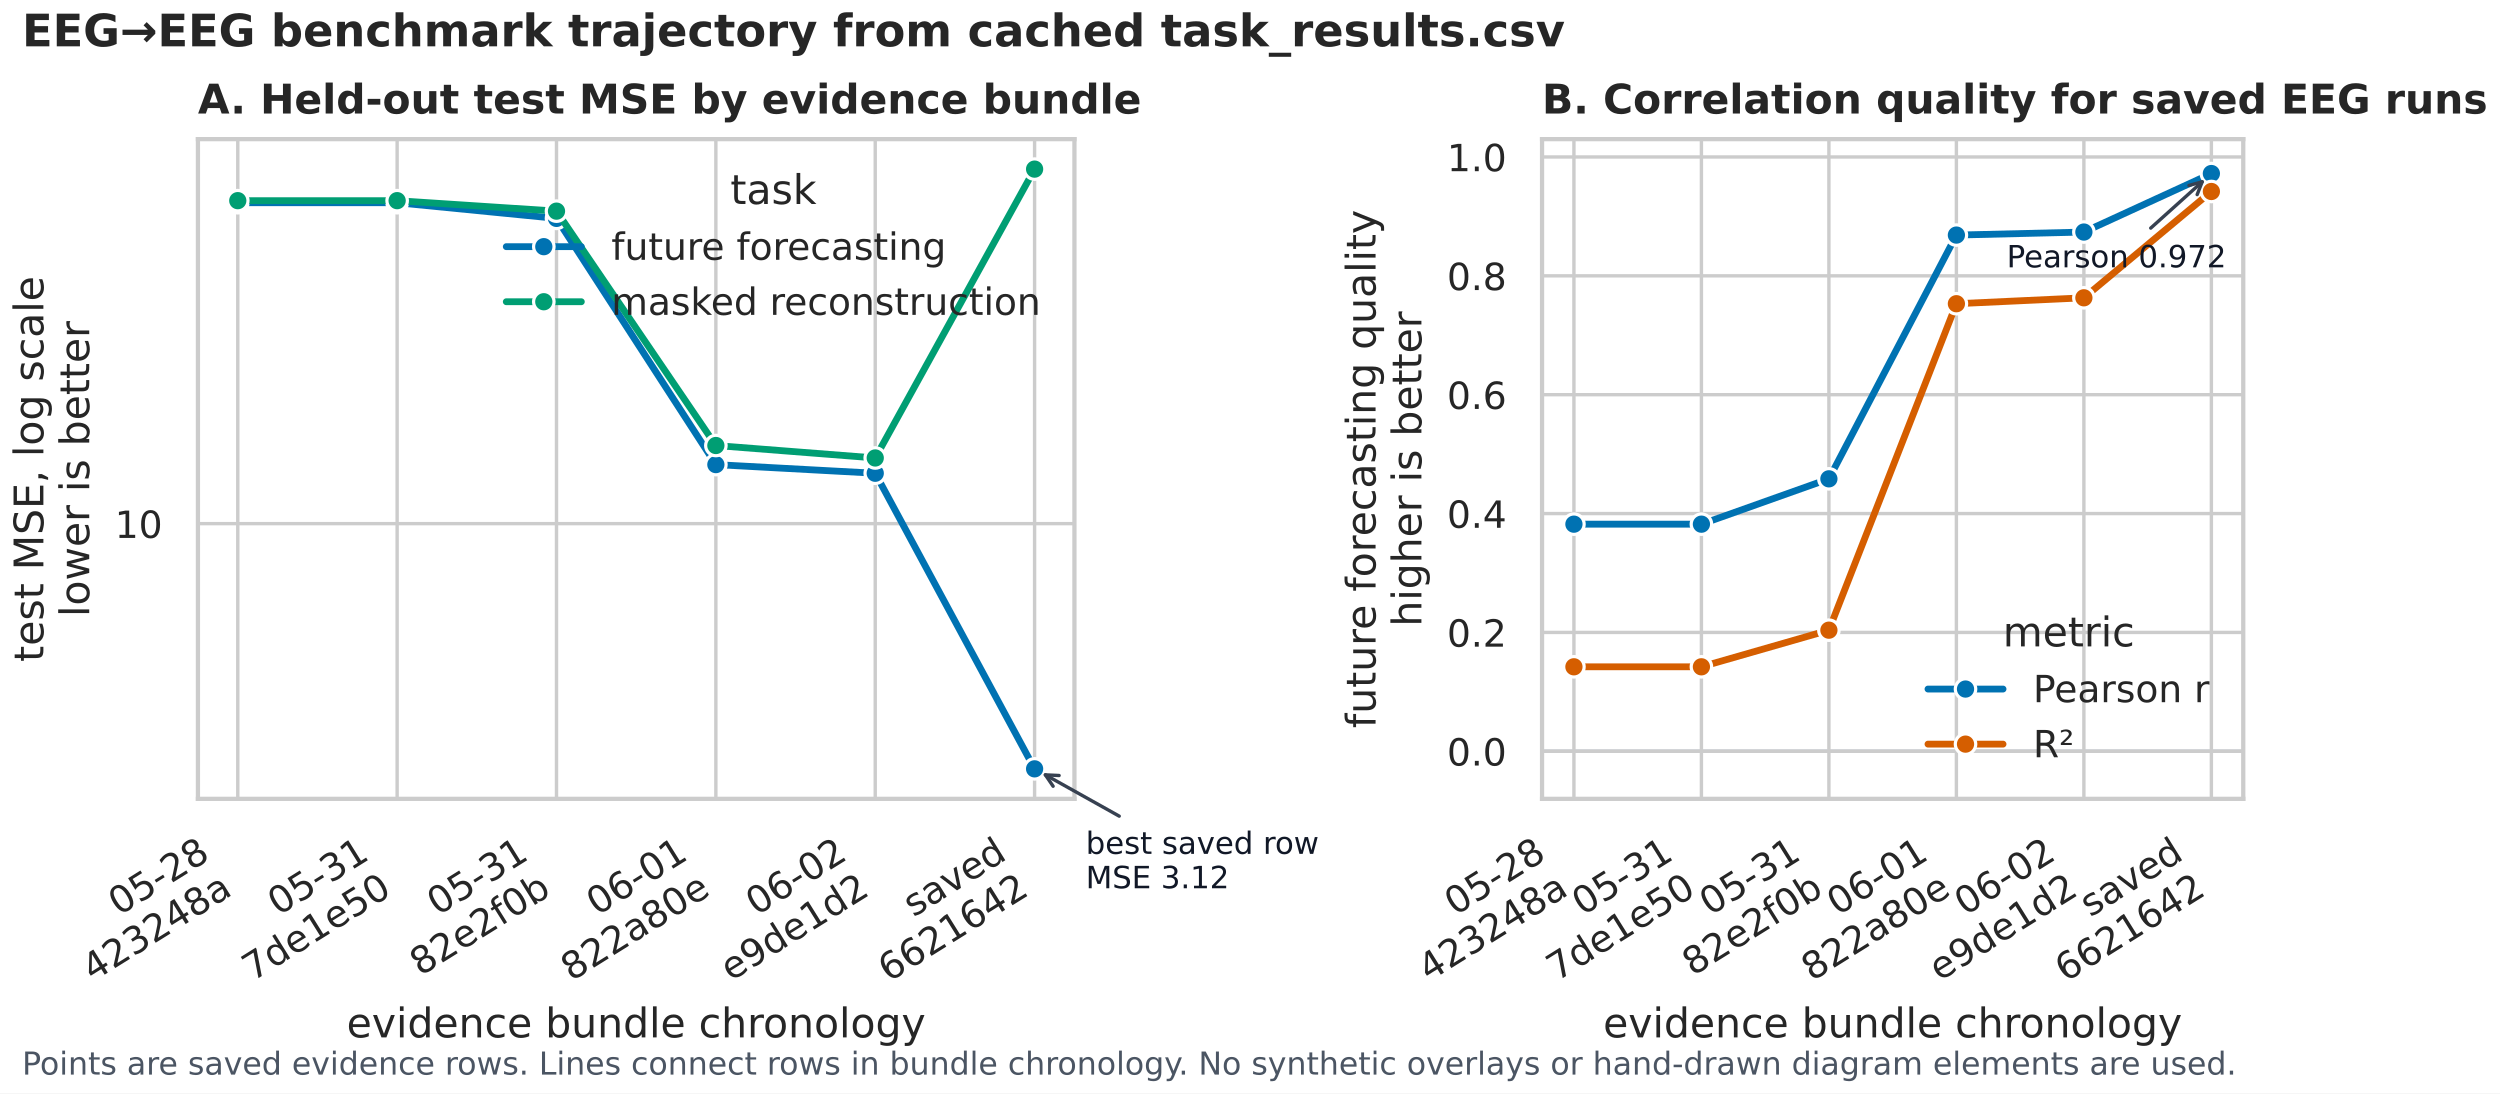
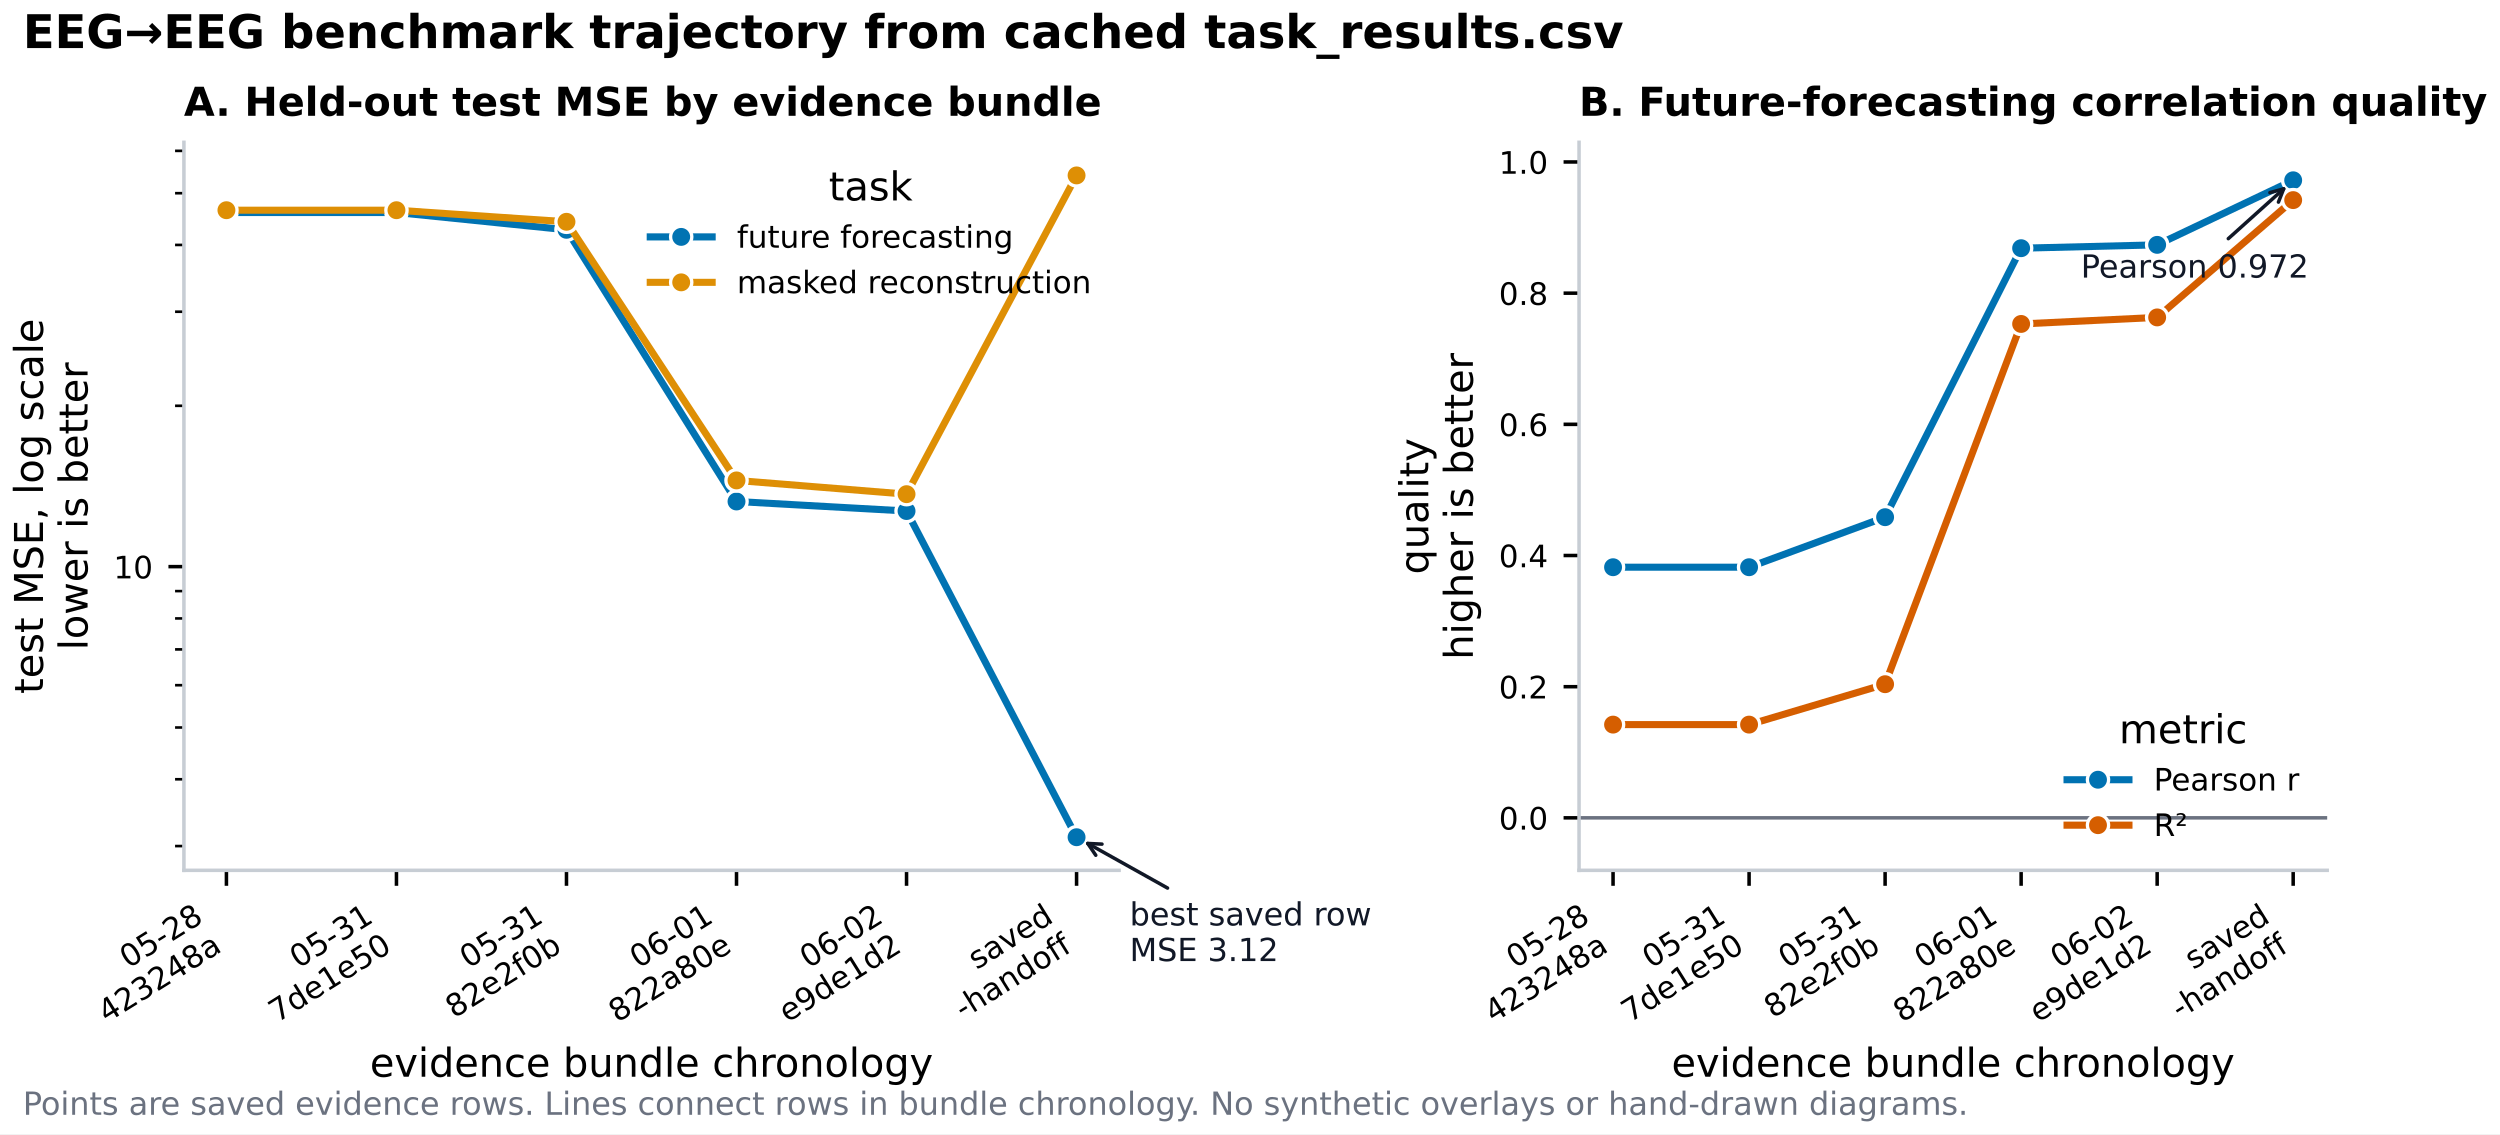
- <svg xmlns="http://www.w3.org/2000/svg" xmlns:xlink="http://www.w3.org/1999/xlink" width="586.292pt" height="256.425pt" viewBox="0 0 586.292 256.425" version="1.1">
+ <svg xmlns="http://www.w3.org/2000/svg" xmlns:xlink="http://www.w3.org/1999/xlink" width="565.146pt" height="256.383pt" viewBox="0 0 565.146 256.383" version="1.1">
  <defs>
    <style type="text/css">*{stroke-linejoin: round; stroke-linecap: butt}</style>
  </defs>
  <g id="figure_1">
    <g id="patch_1">
-       <path d="M 0 256.425  L 586.292 256.425  L 586.292 0  L 0 0  z " style="fill: #ffffff" />
+       <path d="M 0 256.383  L 565.146 256.383  L 565.146 0  L 0 0  z " style="fill: #ffffff" />
    </g>
    <g id="axes_1">
      <g id="patch_2">
-         <path d="M 46.419 187.34  L 251.974 187.34  L 251.974 32.629  L 46.419 32.629  z " style="fill: #ffffff" />
-       </g>
+         <path d="M 41.576 196.743  L 252.978 196.743  L 252.978 32.173  L 41.576 32.173  z " style="fill: #ffffff" />
+       </g>
+       <g id="FillBetweenPolyCollection_1" />
+       <g id="FillBetweenPolyCollection_2" />
      <g id="matplotlib.axis_1">
        <g id="xtick_1">
          <g id="line2d_1">
-             <path d="M 55.762 187.34  L 55.762 32.629  " clip-path="url(#p4f09dd183d)" style="fill: none; stroke: #cccccc; stroke-width: 0.8; stroke-linecap: round" />
+             <defs>
+               <path id="mb1a2f5101e" d="M 0 0  L 0 3.5  " style="stroke: #000000; stroke-width: 0.8" />
+             </defs>
+             <g>
+               <use xlink:href="#mb1a2f5101e" x="51.185" y="196.743" style="stroke: #000000; stroke-width: 0.8" />
+             </g>
          </g>
          <g id="text_1">
-             <text style="font-size: 8.8px; font-family: 'DejaVu Sans'; fill: #262626" transform="translate(27.88528 214.8611) rotate(-32)">05-28</text>
-             <text style="font-size: 8.8px; font-family: 'DejaVu Sans'; fill: #262626" transform="translate(21.72984 230.3272) rotate(-32)">423248a</text>
+             <text style="font-size: 7px; font-family: 'DejaVu Sans'" transform="translate(29.01012 219.0321) rotate(-32)">05-28</text>
+             <text style="font-size: 7px; font-family: 'DejaVu Sans'" transform="translate(24.11374 231.3346) rotate(-32)">423248a</text>
          </g>
        </g>
        <g id="xtick_2">
          <g id="line2d_2">
-             <path d="M 93.136 187.34  L 93.136 32.629  " clip-path="url(#p4f09dd183d)" style="fill: none; stroke: #cccccc; stroke-width: 0.8; stroke-linecap: round" />
+             <g>
+               <use xlink:href="#mb1a2f5101e" x="89.622" y="196.743" style="stroke: #000000; stroke-width: 0.8" />
+             </g>
          </g>
          <g id="text_2">
-             <text style="font-size: 8.8px; font-family: 'DejaVu Sans'; fill: #262626" transform="translate(65.25885 214.8611) rotate(-32)">05-31</text>
-             <text style="font-size: 8.8px; font-family: 'DejaVu Sans'; fill: #262626" transform="translate(59.2515 230.2347) rotate(-32)">7de1e50</text>
+             <text style="font-size: 7px; font-family: 'DejaVu Sans'" transform="translate(67.44681 219.0321) rotate(-32)">05-31</text>
+             <text style="font-size: 7px; font-family: 'DejaVu Sans'" transform="translate(62.66824 231.261) rotate(-32)">7de1e50</text>
          </g>
        </g>
        <g id="xtick_3">
          <g id="line2d_3">
-             <path d="M 130.509 187.34  L 130.509 32.629  " clip-path="url(#p4f09dd183d)" style="fill: none; stroke: #cccccc; stroke-width: 0.8; stroke-linecap: round" />
+             <g>
+               <use xlink:href="#mb1a2f5101e" x="128.058" y="196.743" style="stroke: #000000; stroke-width: 0.8" />
+             </g>
          </g>
          <g id="text_3">
-             <text style="font-size: 8.8px; font-family: 'DejaVu Sans'; fill: #262626" transform="translate(102.6324 214.8611) rotate(-32)">05-31</text>
-             <text style="font-size: 8.8px; font-family: 'DejaVu Sans'; fill: #262626" transform="translate(98.58989 229.0069) rotate(-32)">82e2f0b</text>
+             <text style="font-size: 7px; font-family: 'DejaVu Sans'" transform="translate(105.8835 219.0321) rotate(-32)">05-31</text>
+             <text style="font-size: 7px; font-family: 'DejaVu Sans'" transform="translate(102.6679 230.2844) rotate(-32)">82e2f0b</text>
          </g>
        </g>
        <g id="xtick_4">
          <g id="line2d_4">
-             <path d="M 167.883 187.34  L 167.883 32.629  " clip-path="url(#p4f09dd183d)" style="fill: none; stroke: #cccccc; stroke-width: 0.8; stroke-linecap: round" />
+             <g>
+               <use xlink:href="#mb1a2f5101e" x="166.495" y="196.743" style="stroke: #000000; stroke-width: 0.8" />
+             </g>
          </g>
          <g id="text_4">
-             <text style="font-size: 8.8px; font-family: 'DejaVu Sans'; fill: #262626" transform="translate(140.006 214.8611) rotate(-32)">06-01</text>
-             <text style="font-size: 8.8px; font-family: 'DejaVu Sans'; fill: #262626" transform="translate(134.0068 230.2296) rotate(-32)">822a80e</text>
+             <text style="font-size: 7px; font-family: 'DejaVu Sans'" transform="translate(144.3202 219.0321) rotate(-32)">06-01</text>
+             <text style="font-size: 7px; font-family: 'DejaVu Sans'" transform="translate(139.5481 231.257) rotate(-32)">822a80e</text>
          </g>
        </g>
        <g id="xtick_5">
          <g id="line2d_5">
-             <path d="M 205.257 187.34  L 205.257 32.629  " clip-path="url(#p4f09dd183d)" style="fill: none; stroke: #cccccc; stroke-width: 0.8; stroke-linecap: round" />
+             <g>
+               <use xlink:href="#mb1a2f5101e" x="204.932" y="196.743" style="stroke: #000000; stroke-width: 0.8" />
+             </g>
          </g>
          <g id="text_5">
-             <text style="font-size: 8.8px; font-family: 'DejaVu Sans'; fill: #262626" transform="translate(177.3796 214.8611) rotate(-32)">06-02</text>
-             <text style="font-size: 8.8px; font-family: 'DejaVu Sans'; fill: #262626" transform="translate(171.3827 230.2281) rotate(-32)">e9de1d2</text>
+             <text style="font-size: 7px; font-family: 'DejaVu Sans'" transform="translate(182.7569 219.0321) rotate(-32)">06-02</text>
+             <text style="font-size: 7px; font-family: 'DejaVu Sans'" transform="translate(177.9867 231.2558) rotate(-32)">e9de1d2</text>
          </g>
        </g>
        <g id="xtick_6">
          <g id="line2d_6">
-             <path d="M 242.63 187.34  L 242.63 32.629  " clip-path="url(#p4f09dd183d)" style="fill: none; stroke: #cccccc; stroke-width: 0.8; stroke-linecap: round" />
+             <g>
+               <use xlink:href="#mb1a2f5101e" x="243.368" y="196.743" style="stroke: #000000; stroke-width: 0.8" />
+             </g>
          </g>
          <g id="text_6">
-             <text style="font-size: 8.8px; font-family: 'DejaVu Sans'; fill: #262626" transform="translate(214.2307 215.1876) rotate(-32)">saved</text>
-             <text style="font-size: 8.8px; font-family: 'DejaVu Sans'; fill: #262626" transform="translate(208.4228 230.4365) rotate(-32)">6621642</text>
+             <text style="font-size: 7px; font-family: 'DejaVu Sans'" transform="translate(220.778 219.2917) rotate(-32)">saved</text>
+             <text style="font-size: 7px; font-family: 'DejaVu Sans'" transform="translate(217.7127 230.4502) rotate(-32)">-handoff</text>
          </g>
        </g>
        <g id="text_7">
-           <text style="font-size: 9.6px; font-family: 'DejaVu Sans'; text-anchor: middle; fill: #262626" x="149.196" y="243.283" transform="rotate(-0 149.1962 243.283)">evidence bundle chronology</text>
+           <text style="font-size: 9px; font-family: 'DejaVu Sans'; text-anchor: middle" x="147.277" y="243.408" transform="rotate(-0 147.2767 243.4078)">evidence bundle chronology</text>
        </g>
      </g>
      <g id="matplotlib.axis_2">
        <g id="ytick_1">
          <g id="line2d_7">
-             <path d="M 46.419 122.806  L 251.974 122.806  " clip-path="url(#p4f09dd183d)" style="fill: none; stroke: #cccccc; stroke-width: 0.8; stroke-linecap: round" />
+             <defs>
+               <path id="m3a63cf40e1" d="M 0 0  L -3.5 0  " style="stroke: #000000; stroke-width: 0.8" />
+             </defs>
+             <g>
+               <use xlink:href="#m3a63cf40e1" x="41.576" y="128.096" style="stroke: #000000; stroke-width: 0.8" />
+             </g>
          </g>
          <g id="text_8">
-             <text style="font-size: 8.8px; font-family: 'DejaVu Sans'; text-anchor: end; fill: #262626" x="38.119" y="126.149" transform="rotate(-0 38.1189 126.1489)">10</text>
-           </g>
-         </g>
-         <g id="ytick_2" />
-         <g id="ytick_3" />
-         <g id="ytick_4" />
-         <g id="ytick_5" />
-         <g id="ytick_6" />
-         <g id="ytick_7" />
-         <g id="ytick_8" />
-         <g id="ytick_9" />
-         <g id="ytick_10" />
-         <g id="ytick_11" />
-         <g id="ytick_12" />
-         <g id="ytick_13" />
+             <text style="font-size: 7px; font-family: 'DejaVu Sans'; text-anchor: end" x="34.576" y="130.755" transform="rotate(-0 34.57584 130.7554)">10</text>
+           </g>
+         </g>
+         <g id="ytick_2">
+           <g id="line2d_8">
+             <defs>
+               <path id="m8c90fd3557" d="M 0 0  L -2 0  " style="stroke: #000000; stroke-width: 0.6" />
+             </defs>
+             <g>
+               <use xlink:href="#m8c90fd3557" x="41.576" y="191.254" style="stroke: #000000; stroke-width: 0.6" />
+             </g>
+           </g>
+         </g>
+         <g id="ytick_3">
+           <g id="line2d_9">
+             <g>
+               <use xlink:href="#m8c90fd3557" x="41.576" y="176.162" style="stroke: #000000; stroke-width: 0.6" />
+             </g>
+           </g>
+         </g>
+         <g id="ytick_4">
+           <g id="line2d_10">
+             <g>
+               <use xlink:href="#m8c90fd3557" x="41.576" y="164.457" style="stroke: #000000; stroke-width: 0.6" />
+             </g>
+           </g>
+         </g>
+         <g id="ytick_5">
+           <g id="line2d_11">
+             <g>
+               <use xlink:href="#m8c90fd3557" x="41.576" y="154.893" style="stroke: #000000; stroke-width: 0.6" />
+             </g>
+           </g>
+         </g>
+         <g id="ytick_6">
+           <g id="line2d_12">
+             <g>
+               <use xlink:href="#m8c90fd3557" x="41.576" y="146.806" style="stroke: #000000; stroke-width: 0.6" />
+             </g>
+           </g>
+         </g>
+         <g id="ytick_7">
+           <g id="line2d_13">
+             <g>
+               <use xlink:href="#m8c90fd3557" x="41.576" y="139.802" style="stroke: #000000; stroke-width: 0.6" />
+             </g>
+           </g>
+         </g>
+         <g id="ytick_8">
+           <g id="line2d_14">
+             <g>
+               <use xlink:href="#m8c90fd3557" x="41.576" y="133.623" style="stroke: #000000; stroke-width: 0.6" />
+             </g>
+           </g>
+         </g>
+         <g id="ytick_9">
+           <g id="line2d_15">
+             <g>
+               <use xlink:href="#m8c90fd3557" x="41.576" y="91.735" style="stroke: #000000; stroke-width: 0.6" />
+             </g>
+           </g>
+         </g>
+         <g id="ytick_10">
+           <g id="line2d_16">
+             <g>
+               <use xlink:href="#m8c90fd3557" x="41.576" y="70.465" style="stroke: #000000; stroke-width: 0.6" />
+             </g>
+           </g>
+         </g>
+         <g id="ytick_11">
+           <g id="line2d_17">
+             <g>
+               <use xlink:href="#m8c90fd3557" x="41.576" y="55.374" style="stroke: #000000; stroke-width: 0.6" />
+             </g>
+           </g>
+         </g>
+         <g id="ytick_12">
+           <g id="line2d_18">
+             <g>
+               <use xlink:href="#m8c90fd3557" x="41.576" y="43.669" style="stroke: #000000; stroke-width: 0.6" />
+             </g>
+           </g>
+         </g>
+         <g id="ytick_13">
+           <g id="line2d_19">
+             <g>
+               <use xlink:href="#m8c90fd3557" x="41.576" y="34.104" style="stroke: #000000; stroke-width: 0.6" />
+             </g>
+           </g>
+         </g>
        <g id="text_9">
-           <text style="font-size: 9.6px; font-family: 'DejaVu Sans'; fill: #262626" transform="translate(10.1745 155.2118) rotate(-90)">test MSE, log scale</text>
-           <text style="font-size: 9.6px; font-family: 'DejaVu Sans'; fill: #262626" transform="translate(20.9244 144.6833) rotate(-90)">lower is better</text>
-         </g>
-       </g>
-       <g id="FillBetweenPolyCollection_1" />
-       <g id="FillBetweenPolyCollection_2" />
-       <g id="line2d_8">
-         <path d="M 55.762 47.543  L 93.136 47.543  L 130.509 51.219  L 167.883 108.956  L 205.257 110.987  L 242.63 180.308  " clip-path="url(#p4f09dd183d)" style="fill: none; stroke: #0072b2; stroke-width: 1.6; stroke-linecap: round" />
+           <text style="font-size: 9px; font-family: 'DejaVu Sans'" transform="translate(9.718594 156.8584) rotate(-90)">test MSE, log scale</text>
+           <text style="font-size: 9px; font-family: 'DejaVu Sans'" transform="translate(19.79662 146.9879) rotate(-90)">lower is better</text>
+         </g>
+       </g>
+       <g id="line2d_20">
+         <path d="M 51.185 48.037  L 89.622 48.037  L 128.058 51.948  L 166.495 113.364  L 204.932 115.524  L 243.368 189.262  " clip-path="url(#p8d9b11c708)" style="fill: none; stroke: #0173b2; stroke-width: 1.6; stroke-linecap: square" />
        <defs>
-           <path id="m70f88d134e" d="M 0 2.4  C 0.636 2.4 1.247 2.147 1.697 1.697  C 2.147 1.247 2.4 0.636 2.4 0  C 2.4 -0.636 2.147 -1.247 1.697 -1.697  C 1.247 -2.147 0.636 -2.4 0 -2.4  C -0.636 -2.4 -1.247 -2.147 -1.697 -1.697  C -2.147 -1.247 -2.4 -0.636 -2.4 0  C -2.4 0.636 -2.147 1.247 -1.697 1.697  C -1.247 2.147 -0.636 2.4 0 2.4  z " style="stroke: #ffffff; stroke-width: 0.75" />
+           <path id="m04bb826e4f" d="M 0 2.4  C 0.636 2.4 1.247 2.147 1.697 1.697  C 2.147 1.247 2.4 0.636 2.4 0  C 2.4 -0.636 2.147 -1.247 1.697 -1.697  C 1.247 -2.147 0.636 -2.4 0 -2.4  C -0.636 -2.4 -1.247 -2.147 -1.697 -1.697  C -2.147 -1.247 -2.4 -0.636 -2.4 0  C -2.4 0.636 -2.147 1.247 -1.697 1.697  C -1.247 2.147 -0.636 2.4 0 2.4  z " style="stroke: #ffffff; stroke-width: 0.75" />
        </defs>
-         <g clip-path="url(#p4f09dd183d)">
-           <use xlink:href="#m70f88d134e" x="55.762" y="47.543" style="fill: #0072b2; stroke: #ffffff; stroke-width: 0.75" />
-           <use xlink:href="#m70f88d134e" x="93.136" y="47.543" style="fill: #0072b2; stroke: #ffffff; stroke-width: 0.75" />
-           <use xlink:href="#m70f88d134e" x="130.509" y="51.219" style="fill: #0072b2; stroke: #ffffff; stroke-width: 0.75" />
-           <use xlink:href="#m70f88d134e" x="167.883" y="108.956" style="fill: #0072b2; stroke: #ffffff; stroke-width: 0.75" />
-           <use xlink:href="#m70f88d134e" x="205.257" y="110.987" style="fill: #0072b2; stroke: #ffffff; stroke-width: 0.75" />
-           <use xlink:href="#m70f88d134e" x="242.63" y="180.308" style="fill: #0072b2; stroke: #ffffff; stroke-width: 0.75" />
-         </g>
-       </g>
-       <g id="line2d_9">
-         <path d="M 55.762 47.056  L 93.136 47.056  L 130.509 49.518  L 167.883 104.48  L 205.257 107.402  L 242.63 39.661  " clip-path="url(#p4f09dd183d)" style="fill: none; stroke: #009e73; stroke-width: 1.6; stroke-linecap: round" />
+         <g clip-path="url(#p8d9b11c708)">
+           <use xlink:href="#m04bb826e4f" x="51.185" y="48.037" style="fill: #0173b2; stroke: #ffffff; stroke-width: 0.75" />
+           <use xlink:href="#m04bb826e4f" x="89.622" y="48.037" style="fill: #0173b2; stroke: #ffffff; stroke-width: 0.75" />
+           <use xlink:href="#m04bb826e4f" x="128.058" y="51.948" style="fill: #0173b2; stroke: #ffffff; stroke-width: 0.75" />
+           <use xlink:href="#m04bb826e4f" x="166.495" y="113.364" style="fill: #0173b2; stroke: #ffffff; stroke-width: 0.75" />
+           <use xlink:href="#m04bb826e4f" x="204.932" y="115.524" style="fill: #0173b2; stroke: #ffffff; stroke-width: 0.75" />
+           <use xlink:href="#m04bb826e4f" x="243.368" y="189.262" style="fill: #0173b2; stroke: #ffffff; stroke-width: 0.75" />
+         </g>
+       </g>
+       <g id="line2d_21">
+         <path d="M 51.185 47.519  L 89.622 47.519  L 128.058 50.138  L 166.495 108.603  L 204.932 111.711  L 243.368 39.654  " clip-path="url(#p8d9b11c708)" style="fill: none; stroke: #de8f05; stroke-width: 1.6; stroke-linecap: square" />
        <defs>
-           <path id="m1d2576f563" d="M 0 2.4  C 0.636 2.4 1.247 2.147 1.697 1.697  C 2.147 1.247 2.4 0.636 2.4 0  C 2.4 -0.636 2.147 -1.247 1.697 -1.697  C 1.247 -2.147 0.636 -2.4 0 -2.4  C -0.636 -2.4 -1.247 -2.147 -1.697 -1.697  C -2.147 -1.247 -2.4 -0.636 -2.4 0  C -2.4 0.636 -2.147 1.247 -1.697 1.697  C -1.247 2.147 -0.636 2.4 0 2.4  z " style="stroke: #ffffff; stroke-width: 0.75" />
+           <path id="m9724f8d6dc" d="M 0 2.4  C 0.636 2.4 1.247 2.147 1.697 1.697  C 2.147 1.247 2.4 0.636 2.4 0  C 2.4 -0.636 2.147 -1.247 1.697 -1.697  C 1.247 -2.147 0.636 -2.4 0 -2.4  C -0.636 -2.4 -1.247 -2.147 -1.697 -1.697  C -2.147 -1.247 -2.4 -0.636 -2.4 0  C -2.4 0.636 -2.147 1.247 -1.697 1.697  C -1.247 2.147 -0.636 2.4 0 2.4  z " style="stroke: #ffffff; stroke-width: 0.75" />
        </defs>
-         <g clip-path="url(#p4f09dd183d)">
-           <use xlink:href="#m1d2576f563" x="55.762" y="47.056" style="fill: #009e73; stroke: #ffffff; stroke-width: 0.75" />
-           <use xlink:href="#m1d2576f563" x="93.136" y="47.056" style="fill: #009e73; stroke: #ffffff; stroke-width: 0.75" />
-           <use xlink:href="#m1d2576f563" x="130.509" y="49.518" style="fill: #009e73; stroke: #ffffff; stroke-width: 0.75" />
-           <use xlink:href="#m1d2576f563" x="167.883" y="104.48" style="fill: #009e73; stroke: #ffffff; stroke-width: 0.75" />
-           <use xlink:href="#m1d2576f563" x="205.257" y="107.402" style="fill: #009e73; stroke: #ffffff; stroke-width: 0.75" />
-           <use xlink:href="#m1d2576f563" x="242.63" y="39.661" style="fill: #009e73; stroke: #ffffff; stroke-width: 0.75" />
-         </g>
-       </g>
-       <g id="line2d_10" />
-       <g id="line2d_11" />
+         <g clip-path="url(#p8d9b11c708)">
+           <use xlink:href="#m9724f8d6dc" x="51.185" y="47.519" style="fill: #de8f05; stroke: #ffffff; stroke-width: 0.75" />
+           <use xlink:href="#m9724f8d6dc" x="89.622" y="47.519" style="fill: #de8f05; stroke: #ffffff; stroke-width: 0.75" />
+           <use xlink:href="#m9724f8d6dc" x="128.058" y="50.138" style="fill: #de8f05; stroke: #ffffff; stroke-width: 0.75" />
+           <use xlink:href="#m9724f8d6dc" x="166.495" y="108.603" style="fill: #de8f05; stroke: #ffffff; stroke-width: 0.75" />
+           <use xlink:href="#m9724f8d6dc" x="204.932" y="111.711" style="fill: #de8f05; stroke: #ffffff; stroke-width: 0.75" />
+           <use xlink:href="#m9724f8d6dc" x="243.368" y="39.654" style="fill: #de8f05; stroke: #ffffff; stroke-width: 0.75" />
+         </g>
+       </g>
+       <g id="line2d_22" />
+       <g id="line2d_23" />
      <g id="patch_3">
-         <path d="M 46.419 187.34  L 46.419 32.629  " style="fill: none; stroke: #cccccc; stroke-linejoin: miter; stroke-linecap: square" />
+         <path d="M 41.576 196.743  L 41.576 32.173  " style="fill: none; stroke: #c7cdd4; stroke-width: 0.8; stroke-linejoin: miter; stroke-linecap: square" />
      </g>
      <g id="patch_4">
-         <path d="M 251.974 187.34  L 251.974 32.629  " style="fill: none; stroke: #cccccc; stroke-linejoin: miter; stroke-linecap: square" />
+         <path d="M 41.576 196.743  L 252.978 196.743  " style="fill: none; stroke: #c7cdd4; stroke-width: 0.8; stroke-linejoin: miter; stroke-linecap: square" />
      </g>
      <g id="patch_5">
-         <path d="M 46.419 187.34  L 251.974 187.34  " style="fill: none; stroke: #cccccc; stroke-linejoin: miter; stroke-linecap: square" />
-       </g>
-       <g id="patch_6">
-         <path d="M 46.419 32.629  L 251.974 32.629  " style="fill: none; stroke: #cccccc; stroke-linejoin: miter; stroke-linecap: square" />
-       </g>
-       <g id="patch_7">
-         <path d="M 262.473 191.397  Q 253.425 186.34 245.157 181.72  " style="fill: none; stroke: #374151; stroke-width: 0.8; stroke-linecap: round" />
-         <path d="M 246.969 184.382  L 245.157 181.72  L 248.374 181.868  " style="fill: none; stroke: #374151; stroke-width: 0.8; stroke-linecap: round" />
+         <path d="M 263.929 200.752  Q 254.521 195.495 245.894 190.673  " style="fill: none; stroke: #111827; stroke-width: 0.8; stroke-linecap: round" />
+         <path d="M 247.705 193.335  L 245.894 190.673  L 249.11 190.821  " style="fill: none; stroke: #111827; stroke-width: 0.8; stroke-linecap: round" />
      </g>
      <g id="text_10">
-         <text style="font-size: 7.2px; font-family: 'DejaVu Sans'; fill: #111827" transform="translate(254.6302 200.2453)">best saved row</text>
-         <text style="font-size: 7.2px; font-family: 'DejaVu Sans'; fill: #111827" transform="translate(254.6302 208.3077)">MSE 3.12</text>
+         <text style="font-size: 7.2px; font-family: 'DejaVu Sans'; fill: #111827" transform="translate(255.3685 209.1997)">best saved row</text>
+         <text style="font-size: 7.2px; font-family: 'DejaVu Sans'; fill: #111827" transform="translate(255.3685 217.2622)">MSE 3.12</text>
      </g>
      <g id="text_11">
-         <text style="font-weight: 700; font-size: 9.6px; font-family: 'DejaVu Sans'; text-anchor: start; fill: #262626" x="46.419" y="26.629" transform="rotate(-0 46.4189 26.62904)">A. Held-out test MSE by evidence bundle</text>
+         <text style="font-weight: 700; font-size: 9px; font-family: 'DejaVu Sans'; text-anchor: start" x="41.576" y="26.173" transform="rotate(-0 41.57584 26.17314)">A. Held-out test MSE by evidence bundle</text>
      </g>
      <g id="legend_1">
        <g id="text_12">
-           <text style="font-size: 9.6px; font-family: 'DejaVu Sans'; text-anchor: start; fill: #262626" x="171.289" y="47.844" transform="rotate(-0 171.2895 47.84354)">task</text>
-         </g>
-         <g id="line2d_12">
-           <path d="M 118.732 57.847  L 127.532 57.847  L 136.332 57.847  " style="fill: none; stroke: #0072b2; stroke-width: 1.6; stroke-linecap: round" />
+           <text style="font-size: 9px; font-family: 'DejaVu Sans'; text-anchor: start" x="187.362" y="45.312" transform="rotate(-0 187.362 45.31173)">task</text>
+         </g>
+         <g id="line2d_24">
+           <path d="M 146.99 53.552  L 153.99 53.552  L 160.99 53.552  " style="fill: none; stroke: #0173b2; stroke-width: 1.6; stroke-linecap: square" />
          <g>
-             <use xlink:href="#m70f88d134e" x="127.532" y="57.847" style="fill: #0072b2; stroke: #ffffff; stroke-width: 0.75" />
+             <use xlink:href="#m04bb826e4f" x="153.99" y="53.552" style="fill: #0173b2; stroke: #ffffff; stroke-width: 0.75" />
          </g>
        </g>
        <g id="text_13">
-           <text style="font-size: 8.8px; font-family: 'DejaVu Sans'; text-anchor: start; fill: #262626" x="143.372" y="60.927" transform="rotate(-0 143.3719 60.92667)">future forecasting</text>
-         </g>
-         <g id="line2d_13">
-           <path d="M 118.732 70.763  L 127.532 70.763  L 136.332 70.763  " style="fill: none; stroke: #009e73; stroke-width: 1.6; stroke-linecap: round" />
+           <text style="font-size: 7px; font-family: 'DejaVu Sans'; text-anchor: start" x="166.59" y="56.002" transform="rotate(-0 166.59 56.00236)">future forecasting</text>
+         </g>
+         <g id="line2d_25">
+           <path d="M 146.99 63.827  L 153.99 63.827  L 160.99 63.827  " style="fill: none; stroke: #de8f05; stroke-width: 1.6; stroke-linecap: square" />
          <g>
-             <use xlink:href="#m1d2576f563" x="127.532" y="70.763" style="fill: #009e73; stroke: #ffffff; stroke-width: 0.75" />
+             <use xlink:href="#m9724f8d6dc" x="153.99" y="63.827" style="fill: #de8f05; stroke: #ffffff; stroke-width: 0.75" />
          </g>
        </g>
        <g id="text_14">
-           <text style="font-size: 8.8px; font-family: 'DejaVu Sans'; text-anchor: start; fill: #262626" x="143.372" y="73.843" transform="rotate(-0 143.3719 73.84342)">masked reconstruction</text>
+           <text style="font-size: 7px; font-family: 'DejaVu Sans'; text-anchor: start" x="166.59" y="66.277" transform="rotate(-0 166.59 66.27704)">masked reconstruction</text>
        </g>
      </g>
    </g>
    <g id="axes_2">
-       <g id="patch_8">
-         <path d="M 361.636 187.34  L 526.08 187.34  L 526.08 32.629  L 361.636 32.629  z " style="fill: #ffffff" />
-       </g>
-       <g id="line2d_14">
-         <path d="M 361.636 176.19  L 526.08 176.19  " clip-path="url(#p5a54f827b2)" style="fill: none; stroke: #9ca3af; stroke-width: 0.8; stroke-linecap: round" />
-       </g>
+       <g id="patch_6">
+         <path d="M 356.958 196.743  L 526.08 196.743  L 526.08 32.173  L 356.958 32.173  z " style="fill: #ffffff" />
+       </g>
+       <g id="line2d_26">
+         <path d="M 356.958 184.882  L 526.08 184.882  " clip-path="url(#p6369266141)" style="fill: none; stroke: #6b7280; stroke-width: 0.8; stroke-linecap: square" />
+       </g>
+       <g id="FillBetweenPolyCollection_3" />
+       <g id="FillBetweenPolyCollection_4" />
      <g id="matplotlib.axis_3">
        <g id="xtick_7">
-           <g id="line2d_15">
-             <path d="M 369.111 187.34  L 369.111 32.629  " clip-path="url(#p5a54f827b2)" style="fill: none; stroke: #cccccc; stroke-width: 0.8; stroke-linecap: round" />
+           <g id="line2d_27">
+             <g>
+               <use xlink:href="#mb1a2f5101e" x="364.645" y="196.743" style="stroke: #000000; stroke-width: 0.8" />
+             </g>
          </g>
          <g id="text_15">
-             <text style="font-size: 8.8px; font-family: 'DejaVu Sans'; fill: #262626" transform="translate(341.2335 214.8611) rotate(-32)">05-28</text>
-             <text style="font-size: 8.8px; font-family: 'DejaVu Sans'; fill: #262626" transform="translate(335.0781 230.3272) rotate(-32)">423248a</text>
+             <text style="font-size: 7px; font-family: 'DejaVu Sans'" transform="translate(342.4705 219.0321) rotate(-32)">05-28</text>
+             <text style="font-size: 7px; font-family: 'DejaVu Sans'" transform="translate(337.5741 231.3346) rotate(-32)">423248a</text>
          </g>
        </g>
        <g id="xtick_8">
-           <g id="line2d_16">
-             <path d="M 399.009 187.34  L 399.009 32.629  " clip-path="url(#p5a54f827b2)" style="fill: none; stroke: #cccccc; stroke-width: 0.8; stroke-linecap: round" />
+           <g id="line2d_28">
+             <g>
+               <use xlink:href="#mb1a2f5101e" x="395.395" y="196.743" style="stroke: #000000; stroke-width: 0.8" />
+             </g>
          </g>
          <g id="text_16">
-             <text style="font-size: 8.8px; font-family: 'DejaVu Sans'; fill: #262626" transform="translate(371.1324 214.8611) rotate(-32)">05-31</text>
-             <text style="font-size: 8.8px; font-family: 'DejaVu Sans'; fill: #262626" transform="translate(365.125 230.2347) rotate(-32)">7de1e50</text>
+             <text style="font-size: 7px; font-family: 'DejaVu Sans'" transform="translate(373.2199 219.0321) rotate(-32)">05-31</text>
+             <text style="font-size: 7px; font-family: 'DejaVu Sans'" transform="translate(368.4413 231.261) rotate(-32)">7de1e50</text>
          </g>
        </g>
        <g id="xtick_9">
-           <g id="line2d_17">
-             <path d="M 428.908 187.34  L 428.908 32.629  " clip-path="url(#p5a54f827b2)" style="fill: none; stroke: #cccccc; stroke-width: 0.8; stroke-linecap: round" />
+           <g id="line2d_29">
+             <g>
+               <use xlink:href="#mb1a2f5101e" x="426.144" y="196.743" style="stroke: #000000; stroke-width: 0.8" />
+             </g>
          </g>
          <g id="text_17">
-             <text style="font-size: 8.8px; font-family: 'DejaVu Sans'; fill: #262626" transform="translate(401.0312 214.8611) rotate(-32)">05-31</text>
-             <text style="font-size: 8.8px; font-family: 'DejaVu Sans'; fill: #262626" transform="translate(396.9887 229.0069) rotate(-32)">82e2f0b</text>
+             <text style="font-size: 7px; font-family: 'DejaVu Sans'" transform="translate(403.9692 219.0321) rotate(-32)">05-31</text>
+             <text style="font-size: 7px; font-family: 'DejaVu Sans'" transform="translate(400.7536 230.2844) rotate(-32)">82e2f0b</text>
          </g>
        </g>
        <g id="xtick_10">
-           <g id="line2d_18">
-             <path d="M 458.807 187.34  L 458.807 32.629  " clip-path="url(#p5a54f827b2)" style="fill: none; stroke: #cccccc; stroke-width: 0.8; stroke-linecap: round" />
+           <g id="line2d_30">
+             <g>
+               <use xlink:href="#mb1a2f5101e" x="456.893" y="196.743" style="stroke: #000000; stroke-width: 0.8" />
+             </g>
          </g>
          <g id="text_18">
-             <text style="font-size: 8.8px; font-family: 'DejaVu Sans'; fill: #262626" transform="translate(430.9301 214.8611) rotate(-32)">06-01</text>
-             <text style="font-size: 8.8px; font-family: 'DejaVu Sans'; fill: #262626" transform="translate(424.9309 230.2296) rotate(-32)">822a80e</text>
+             <text style="font-size: 7px; font-family: 'DejaVu Sans'" transform="translate(434.7186 219.0321) rotate(-32)">06-01</text>
+             <text style="font-size: 7px; font-family: 'DejaVu Sans'" transform="translate(429.9465 231.257) rotate(-32)">822a80e</text>
          </g>
        </g>
        <g id="xtick_11">
-           <g id="line2d_19">
-             <path d="M 488.706 187.34  L 488.706 32.629  " clip-path="url(#p5a54f827b2)" style="fill: none; stroke: #cccccc; stroke-width: 0.8; stroke-linecap: round" />
+           <g id="line2d_31">
+             <g>
+               <use xlink:href="#mb1a2f5101e" x="487.643" y="196.743" style="stroke: #000000; stroke-width: 0.8" />
+             </g>
          </g>
          <g id="text_19">
-             <text style="font-size: 8.8px; font-family: 'DejaVu Sans'; fill: #262626" transform="translate(460.8289 214.8611) rotate(-32)">06-02</text>
-             <text style="font-size: 8.8px; font-family: 'DejaVu Sans'; fill: #262626" transform="translate(454.8321 230.2281) rotate(-32)">e9de1d2</text>
+             <text style="font-size: 7px; font-family: 'DejaVu Sans'" transform="translate(465.4679 219.0321) rotate(-32)">06-02</text>
+             <text style="font-size: 7px; font-family: 'DejaVu Sans'" transform="translate(460.6977 231.2558) rotate(-32)">e9de1d2</text>
          </g>
        </g>
        <g id="xtick_12">
-           <g id="line2d_20">
-             <path d="M 518.605 187.34  L 518.605 32.629  " clip-path="url(#p5a54f827b2)" style="fill: none; stroke: #cccccc; stroke-width: 0.8; stroke-linecap: round" />
+           <g id="line2d_32">
+             <g>
+               <use xlink:href="#mb1a2f5101e" x="518.392" y="196.743" style="stroke: #000000; stroke-width: 0.8" />
+             </g>
          </g>
          <g id="text_20">
-             <text style="font-size: 8.8px; font-family: 'DejaVu Sans'; fill: #262626" transform="translate(490.2054 215.1876) rotate(-32)">saved</text>
-             <text style="font-size: 8.8px; font-family: 'DejaVu Sans'; fill: #262626" transform="translate(484.3974 230.4365) rotate(-32)">6621642</text>
+             <text style="font-size: 7px; font-family: 'DejaVu Sans'" transform="translate(495.8017 219.2917) rotate(-32)">saved</text>
+             <text style="font-size: 7px; font-family: 'DejaVu Sans'" transform="translate(492.7364 230.4502) rotate(-32)">-handoff</text>
          </g>
        </g>
        <g id="text_21">
-           <text style="font-size: 9.6px; font-family: 'DejaVu Sans'; text-anchor: middle; fill: #262626" x="443.858" y="243.283" transform="rotate(-0 443.8577 243.283)">evidence bundle chronology</text>
+           <text style="font-size: 9px; font-family: 'DejaVu Sans'; text-anchor: middle" x="441.519" y="243.408" transform="rotate(-0 441.5188 243.4078)">evidence bundle chronology</text>
        </g>
      </g>
      <g id="matplotlib.axis_4">
        <g id="ytick_14">
-           <g id="line2d_21">
-             <path d="M 361.636 176.19  L 526.08 176.19  " clip-path="url(#p5a54f827b2)" style="fill: none; stroke: #cccccc; stroke-width: 0.8; stroke-linecap: round" />
+           <g id="line2d_33">
+             <g>
+               <use xlink:href="#m3a63cf40e1" x="356.958" y="184.882" style="stroke: #000000; stroke-width: 0.8" />
+             </g>
          </g>
          <g id="text_22">
-             <text style="font-size: 8.8px; font-family: 'DejaVu Sans'; text-anchor: end; fill: #262626" x="353.336" y="179.533" transform="rotate(-0 353.3358 179.533)">0.0</text>
+             <text style="font-size: 7px; font-family: 'DejaVu Sans'; text-anchor: end" x="349.958" y="187.541" transform="rotate(-0 349.9581 187.5412)">0.0</text>
          </g>
        </g>
        <g id="ytick_15">
-           <g id="line2d_22">
-             <path d="M 361.636 148.314  L 526.08 148.314  " clip-path="url(#p5a54f827b2)" style="fill: none; stroke: #cccccc; stroke-width: 0.8; stroke-linecap: round" />
+           <g id="line2d_34">
+             <g>
+               <use xlink:href="#m3a63cf40e1" x="356.958" y="155.23" style="stroke: #000000; stroke-width: 0.8" />
+             </g>
          </g>
          <g id="text_23">
-             <text style="font-size: 8.8px; font-family: 'DejaVu Sans'; text-anchor: end; fill: #262626" x="353.336" y="151.657" transform="rotate(-0 353.3358 151.6572)">0.2</text>
+             <text style="font-size: 7px; font-family: 'DejaVu Sans'; text-anchor: end" x="349.958" y="157.889" transform="rotate(-0 349.9581 157.889)">0.2</text>
          </g>
        </g>
        <g id="ytick_16">
-           <g id="line2d_23">
-             <path d="M 361.636 120.438  L 526.08 120.438  " clip-path="url(#p5a54f827b2)" style="fill: none; stroke: #cccccc; stroke-width: 0.8; stroke-linecap: round" />
+           <g id="line2d_35">
+             <g>
+               <use xlink:href="#m3a63cf40e1" x="356.958" y="125.577" style="stroke: #000000; stroke-width: 0.8" />
+             </g>
          </g>
          <g id="text_24">
-             <text style="font-size: 8.8px; font-family: 'DejaVu Sans'; text-anchor: end; fill: #262626" x="353.336" y="123.781" transform="rotate(-0 353.3358 123.7813)">0.4</text>
+             <text style="font-size: 7px; font-family: 'DejaVu Sans'; text-anchor: end" x="349.958" y="128.237" transform="rotate(-0 349.9581 128.2369)">0.4</text>
          </g>
        </g>
        <g id="ytick_17">
-           <g id="line2d_24">
-             <path d="M 361.636 92.562  L 526.08 92.562  " clip-path="url(#p5a54f827b2)" style="fill: none; stroke: #cccccc; stroke-width: 0.8; stroke-linecap: round" />
+           <g id="line2d_36">
+             <g>
+               <use xlink:href="#m3a63cf40e1" x="356.958" y="95.925" style="stroke: #000000; stroke-width: 0.8" />
+             </g>
          </g>
          <g id="text_25">
-             <text style="font-size: 8.8px; font-family: 'DejaVu Sans'; text-anchor: end; fill: #262626" x="353.336" y="95.905" transform="rotate(-0 353.3358 95.90545)">0.6</text>
+             <text style="font-size: 7px; font-family: 'DejaVu Sans'; text-anchor: end" x="349.958" y="98.585" transform="rotate(-0 349.9581 98.58472)">0.6</text>
          </g>
        </g>
        <g id="ytick_18">
-           <g id="line2d_25">
-             <path d="M 361.636 64.686  L 526.08 64.686  " clip-path="url(#p5a54f827b2)" style="fill: none; stroke: #cccccc; stroke-width: 0.8; stroke-linecap: round" />
+           <g id="line2d_37">
+             <g>
+               <use xlink:href="#m3a63cf40e1" x="356.958" y="66.273" style="stroke: #000000; stroke-width: 0.8" />
+             </g>
          </g>
          <g id="text_26">
-             <text style="font-size: 8.8px; font-family: 'DejaVu Sans'; text-anchor: end; fill: #262626" x="353.336" y="68.03" transform="rotate(-0 353.3358 68.02959)">0.8</text>
+             <text style="font-size: 7px; font-family: 'DejaVu Sans'; text-anchor: end" x="349.958" y="68.933" transform="rotate(-0 349.9581 68.93257)">0.8</text>
          </g>
        </g>
        <g id="ytick_19">
-           <g id="line2d_26">
-             <path d="M 361.636 36.81  L 526.08 36.81  " clip-path="url(#p5a54f827b2)" style="fill: none; stroke: #cccccc; stroke-width: 0.8; stroke-linecap: round" />
+           <g id="line2d_38">
+             <g>
+               <use xlink:href="#m3a63cf40e1" x="356.958" y="36.621" style="stroke: #000000; stroke-width: 0.8" />
+             </g>
          </g>
          <g id="text_27">
-             <text style="font-size: 8.8px; font-family: 'DejaVu Sans'; text-anchor: end; fill: #262626" x="353.336" y="40.154" transform="rotate(-0 353.3358 40.15373)">1.0</text>
+             <text style="font-size: 7px; font-family: 'DejaVu Sans'; text-anchor: end" x="349.958" y="39.28" transform="rotate(-0 349.9581 39.28041)">1.0</text>
          </g>
        </g>
        <g id="text_28">
-           <text style="font-size: 9.6px; font-family: 'DejaVu Sans'; fill: #262626" transform="translate(322.5946 170.7615) rotate(-90)">future forecasting quality</text>
-           <text style="font-size: 9.6px; font-family: 'DejaVu Sans'; fill: #262626" transform="translate(333.3445 146.952) rotate(-90)">higher is better</text>
-         </g>
-       </g>
-       <g id="FillBetweenPolyCollection_3" />
-       <g id="FillBetweenPolyCollection_4" />
-       <g id="line2d_27">
-         <path d="M 369.111 122.927  L 399.009 122.927  L 428.908 112.293  L 458.807 55.13  L 488.706 54.419  L 518.605 40.698  " clip-path="url(#p5a54f827b2)" style="fill: none; stroke: #0072b2; stroke-width: 1.6; stroke-linecap: round" />
-         <g clip-path="url(#p5a54f827b2)">
-           <use xlink:href="#m70f88d134e" x="369.111" y="122.927" style="fill: #0072b2; stroke: #ffffff; stroke-width: 0.75" />
-           <use xlink:href="#m70f88d134e" x="399.009" y="122.927" style="fill: #0072b2; stroke: #ffffff; stroke-width: 0.75" />
-           <use xlink:href="#m70f88d134e" x="428.908" y="112.293" style="fill: #0072b2; stroke: #ffffff; stroke-width: 0.75" />
-           <use xlink:href="#m70f88d134e" x="458.807" y="55.13" style="fill: #0072b2; stroke: #ffffff; stroke-width: 0.75" />
-           <use xlink:href="#m70f88d134e" x="488.706" y="54.419" style="fill: #0072b2; stroke: #ffffff; stroke-width: 0.75" />
-           <use xlink:href="#m70f88d134e" x="518.605" y="40.698" style="fill: #0072b2; stroke: #ffffff; stroke-width: 0.75" />
-         </g>
-       </g>
-       <g id="line2d_28">
-         <path d="M 369.111 156.377  L 399.009 156.377  L 428.908 147.788  L 458.807 71.228  L 488.706 69.839  L 518.605 44.909  " clip-path="url(#p5a54f827b2)" style="fill: none; stroke: #d55e00; stroke-width: 1.6; stroke-linecap: round" />
+           <text style="font-size: 9px; font-family: 'DejaVu Sans'" transform="translate(322.8761 129.8521) rotate(-90)">quality</text>
+           <text style="font-size: 9px; font-family: 'DejaVu Sans'" transform="translate(332.9542 149.1149) rotate(-90)">higher is better</text>
+         </g>
+       </g>
+       <g id="line2d_39">
+         <path d="M 364.645 128.225  L 395.395 128.225  L 426.144 116.913  L 456.893 56.108  L 487.643 55.352  L 518.392 40.756  " clip-path="url(#p6369266141)" style="fill: none; stroke: #0072b2; stroke-width: 1.6; stroke-linecap: square" />
        <defs>
-           <path id="mdb0daa6de2" d="M 0 2.4  C 0.636 2.4 1.247 2.147 1.697 1.697  C 2.147 1.247 2.4 0.636 2.4 0  C 2.4 -0.636 2.147 -1.247 1.697 -1.697  C 1.247 -2.147 0.636 -2.4 0 -2.4  C -0.636 -2.4 -1.247 -2.147 -1.697 -1.697  C -2.147 -1.247 -2.4 -0.636 -2.4 0  C -2.4 0.636 -2.147 1.247 -1.697 1.697  C -1.247 2.147 -0.636 2.4 0 2.4  z " style="stroke: #ffffff; stroke-width: 0.75" />
+           <path id="m6881fc2f13" d="M 0 2.4  C 0.636 2.4 1.247 2.147 1.697 1.697  C 2.147 1.247 2.4 0.636 2.4 0  C 2.4 -0.636 2.147 -1.247 1.697 -1.697  C 1.247 -2.147 0.636 -2.4 0 -2.4  C -0.636 -2.4 -1.247 -2.147 -1.697 -1.697  C -2.147 -1.247 -2.4 -0.636 -2.4 0  C -2.4 0.636 -2.147 1.247 -1.697 1.697  C -1.247 2.147 -0.636 2.4 0 2.4  z " style="stroke: #ffffff; stroke-width: 0.75" />
        </defs>
-         <g clip-path="url(#p5a54f827b2)">
-           <use xlink:href="#mdb0daa6de2" x="369.111" y="156.377" style="fill: #d55e00; stroke: #ffffff; stroke-width: 0.75" />
-           <use xlink:href="#mdb0daa6de2" x="399.009" y="156.377" style="fill: #d55e00; stroke: #ffffff; stroke-width: 0.75" />
-           <use xlink:href="#mdb0daa6de2" x="428.908" y="147.788" style="fill: #d55e00; stroke: #ffffff; stroke-width: 0.75" />
-           <use xlink:href="#mdb0daa6de2" x="458.807" y="71.228" style="fill: #d55e00; stroke: #ffffff; stroke-width: 0.75" />
-           <use xlink:href="#mdb0daa6de2" x="488.706" y="69.839" style="fill: #d55e00; stroke: #ffffff; stroke-width: 0.75" />
-           <use xlink:href="#mdb0daa6de2" x="518.605" y="44.909" style="fill: #d55e00; stroke: #ffffff; stroke-width: 0.75" />
-         </g>
-       </g>
-       <g id="line2d_29" />
-       <g id="line2d_30" />
+         <g clip-path="url(#p6369266141)">
+           <use xlink:href="#m6881fc2f13" x="364.645" y="128.225" style="fill: #0072b2; stroke: #ffffff; stroke-width: 0.75" />
+           <use xlink:href="#m6881fc2f13" x="395.395" y="128.225" style="fill: #0072b2; stroke: #ffffff; stroke-width: 0.75" />
+           <use xlink:href="#m6881fc2f13" x="426.144" y="116.913" style="fill: #0072b2; stroke: #ffffff; stroke-width: 0.75" />
+           <use xlink:href="#m6881fc2f13" x="456.893" y="56.108" style="fill: #0072b2; stroke: #ffffff; stroke-width: 0.75" />
+           <use xlink:href="#m6881fc2f13" x="487.643" y="55.352" style="fill: #0072b2; stroke: #ffffff; stroke-width: 0.75" />
+           <use xlink:href="#m6881fc2f13" x="518.392" y="40.756" style="fill: #0072b2; stroke: #ffffff; stroke-width: 0.75" />
+         </g>
+       </g>
+       <g id="line2d_40">
+         <path d="M 364.645 163.806  L 395.395 163.806  L 426.144 154.67  L 456.893 73.231  L 487.643 71.754  L 518.392 45.236  " clip-path="url(#p6369266141)" style="fill: none; stroke: #d55e00; stroke-width: 1.6; stroke-linecap: square" />
+         <defs>
+           <path id="m9eaf5c3bac" d="M 0 2.4  C 0.636 2.4 1.247 2.147 1.697 1.697  C 2.147 1.247 2.4 0.636 2.4 0  C 2.4 -0.636 2.147 -1.247 1.697 -1.697  C 1.247 -2.147 0.636 -2.4 0 -2.4  C -0.636 -2.4 -1.247 -2.147 -1.697 -1.697  C -2.147 -1.247 -2.4 -0.636 -2.4 0  C -2.4 0.636 -2.147 1.247 -1.697 1.697  C -1.247 2.147 -0.636 2.4 0 2.4  z " style="stroke: #ffffff; stroke-width: 0.75" />
+         </defs>
+         <g clip-path="url(#p6369266141)">
+           <use xlink:href="#m9eaf5c3bac" x="364.645" y="163.806" style="fill: #d55e00; stroke: #ffffff; stroke-width: 0.75" />
+           <use xlink:href="#m9eaf5c3bac" x="395.395" y="163.806" style="fill: #d55e00; stroke: #ffffff; stroke-width: 0.75" />
+           <use xlink:href="#m9eaf5c3bac" x="426.144" y="154.67" style="fill: #d55e00; stroke: #ffffff; stroke-width: 0.75" />
+           <use xlink:href="#m9eaf5c3bac" x="456.893" y="73.231" style="fill: #d55e00; stroke: #ffffff; stroke-width: 0.75" />
+           <use xlink:href="#m9eaf5c3bac" x="487.643" y="71.754" style="fill: #d55e00; stroke: #ffffff; stroke-width: 0.75" />
+           <use xlink:href="#m9eaf5c3bac" x="518.392" y="45.236" style="fill: #d55e00; stroke: #ffffff; stroke-width: 0.75" />
+         </g>
+       </g>
+       <g id="line2d_41" />
+       <g id="line2d_42" />
+       <g id="patch_7">
+         <path d="M 356.958 196.743  L 356.958 32.173  " style="fill: none; stroke: #c7cdd4; stroke-width: 0.8; stroke-linejoin: miter; stroke-linecap: square" />
+       </g>
+       <g id="patch_8">
+         <path d="M 356.958 196.743  L 526.08 196.743  " style="fill: none; stroke: #c7cdd4; stroke-width: 0.8; stroke-linejoin: miter; stroke-linecap: square" />
+       </g>
      <g id="patch_9">
-         <path d="M 361.636 187.34  L 361.636 32.629  " style="fill: none; stroke: #cccccc; stroke-linejoin: miter; stroke-linecap: square" />
-       </g>
-       <g id="patch_10">
-         <path d="M 526.08 187.34  L 526.08 32.629  " style="fill: none; stroke: #cccccc; stroke-linejoin: miter; stroke-linecap: square" />
-       </g>
-       <g id="patch_11">
-         <path d="M 361.636 187.34  L 526.08 187.34  " style="fill: none; stroke: #cccccc; stroke-linejoin: miter; stroke-linecap: square" />
-       </g>
-       <g id="patch_12">
-         <path d="M 361.636 32.629  L 526.08 32.629  " style="fill: none; stroke: #cccccc; stroke-linejoin: miter; stroke-linecap: square" />
-       </g>
-       <g id="patch_13">
-         <path d="M 504.385 53.489  Q 510.75 47.764 516.45 42.636  " style="fill: none; stroke: #374151; stroke-width: 0.8; stroke-linecap: round" />
-         <path d="M 513.346 43.491  L 516.45 42.636  L 515.272 45.633  " style="fill: none; stroke: #374151; stroke-width: 0.8; stroke-linecap: round" />
+         <path d="M 503.729 53.946  Q 510.318 48.019 516.242 42.691  " style="fill: none; stroke: #111827; stroke-width: 0.8; stroke-linecap: round" />
+         <path d="M 513.137 43.546  L 516.242 42.691  L 515.063 45.687  " style="fill: none; stroke: #111827; stroke-width: 0.8; stroke-linecap: round" />
      </g>
      <g id="text_29">
-         <text style="font-size: 7.2px; font-family: 'DejaVu Sans'; text-anchor: start; fill: #111827" x="470.605" y="62.698" transform="rotate(-0 470.6048 62.69801)">Pearson 0.972</text>
+         <text style="font-size: 7.2px; font-family: 'DejaVu Sans'; text-anchor: start; fill: #111827" x="470.392" y="62.756" transform="rotate(-0 470.3922 62.75627)">Pearson 0.972</text>
      </g>
      <g id="text_30">
-         <text style="font-weight: 700; font-size: 9.6px; font-family: 'DejaVu Sans'; text-anchor: start; fill: #262626" x="361.636" y="26.629" transform="rotate(-0 361.6358 26.62904)">B. Correlation quality for saved EEG runs</text>
+         <text style="font-weight: 700; font-size: 9px; font-family: 'DejaVu Sans'; text-anchor: start" x="356.958" y="26.173" transform="rotate(-0 356.9581 26.17314)">B. Future-forecasting correlation quality</text>
      </g>
      <g id="legend_2">
        <g id="text_31">
-           <text style="font-size: 9.6px; font-family: 'DejaVu Sans'; text-anchor: start; fill: #262626" x="469.697" y="151.59" transform="rotate(-0 469.6966 151.5901)">metric</text>
-         </g>
-         <g id="line2d_31">
-           <path d="M 452.147 161.593  L 460.947 161.593  L 469.747 161.593  " style="fill: none; stroke: #0072b2; stroke-width: 1.6; stroke-linecap: round" />
+           <text style="font-size: 9px; font-family: 'DejaVu Sans'; text-anchor: start" x="479.034" y="168.021" transform="rotate(-0 479.0339 168.0215)">metric</text>
+         </g>
+         <g id="line2d_43">
+           <path d="M 467.27 176.262  L 474.27 176.262  L 481.27 176.262  " style="fill: none; stroke: #0072b2; stroke-width: 1.6; stroke-linecap: square" />
          <g>
-             <use xlink:href="#m70f88d134e" x="460.947" y="161.593" style="fill: #0072b2; stroke: #ffffff; stroke-width: 0.75" />
+             <use xlink:href="#m6881fc2f13" x="474.27" y="176.262" style="fill: #0072b2; stroke: #ffffff; stroke-width: 0.75" />
          </g>
        </g>
        <g id="text_32">
-           <text style="font-size: 8.8px; font-family: 'DejaVu Sans'; text-anchor: start; fill: #262626" x="476.787" y="164.673" transform="rotate(-0 476.7871 164.6732)">Pearson r</text>
-         </g>
-         <g id="line2d_32">
-           <path d="M 452.147 174.51  L 460.947 174.51  L 469.747 174.51  " style="fill: none; stroke: #d55e00; stroke-width: 1.6; stroke-linecap: round" />
+           <text style="font-size: 7px; font-family: 'DejaVu Sans'; text-anchor: start" x="486.87" y="178.712" transform="rotate(-0 486.8697 178.7121)">Pearson r</text>
+         </g>
+         <g id="line2d_44">
+           <path d="M 467.27 186.537  L 474.27 186.537  L 481.27 186.537  " style="fill: none; stroke: #d55e00; stroke-width: 1.6; stroke-linecap: square" />
          <g>
-             <use xlink:href="#mdb0daa6de2" x="460.947" y="174.51" style="fill: #d55e00; stroke: #ffffff; stroke-width: 0.75" />
+             <use xlink:href="#m9eaf5c3bac" x="474.27" y="186.537" style="fill: #d55e00; stroke: #ffffff; stroke-width: 0.75" />
          </g>
        </g>
        <g id="text_33">
-           <text style="font-size: 8.8px; font-family: 'DejaVu Sans'; text-anchor: start; fill: #262626" x="476.787" y="177.59" transform="rotate(-0 476.7871 177.5899)">R²</text>
+           <text style="font-size: 7px; font-family: 'DejaVu Sans'; text-anchor: start" x="486.87" y="188.987" transform="rotate(-0 486.8697 188.9868)">R²</text>
        </g>
      </g>
    </g>
    <g id="text_34">
-       <text style="font-weight: 700; font-size: 10.5px; font-family: 'DejaVu Sans'; text-anchor: start; fill: #262626" x="5.172" y="10.858" transform="rotate(-0 5.17176 10.85836)">EEG→EEG benchmark trajectory from cached task_results.csv</text>
+       <text style="font-weight: 700; font-size: 10.5px; font-family: 'DejaVu Sans'; text-anchor: start" x="5.172" y="10.858" transform="rotate(-0 5.17176 10.85836)">EEG→EEG benchmark trajectory from cached task_results.csv</text>
    </g>
    <g id="text_35">
-       <text style="font-size: 7.4px; font-family: 'DejaVu Sans'; text-anchor: start; fill: #4b5563" x="5.172" y="252.006" transform="rotate(-0 5.17176 252.0058)">Points are saved evidence rows. Lines connect rows in bundle chronology. No synthetic overlays or hand-drawn diagram elements are used.</text>
+       <text style="font-size: 7.2px; font-family: 'DejaVu Sans'; text-anchor: start; fill: #6b7280" x="5.172" y="252.006" transform="rotate(-0 5.17176 252.0058)">Points are saved evidence rows. Lines connect rows in bundle chronology. No synthetic overlays or hand-drawn diagrams.</text>
    </g>
  </g>
  <defs>
-     <clipPath id="p4f09dd183d">
-       <rect x="46.419" y="32.629" width="205.555" height="154.711" />
+     <clipPath id="p8d9b11c708">
+       <rect x="41.576" y="32.173" width="211.402" height="164.569" />
    </clipPath>
-     <clipPath id="p5a54f827b2">
-       <rect x="361.636" y="32.629" width="164.444" height="154.711" />
+     <clipPath id="p6369266141">
+       <rect x="356.958" y="32.173" width="169.121" height="164.569" />
    </clipPath>
  </defs>
</svg>
